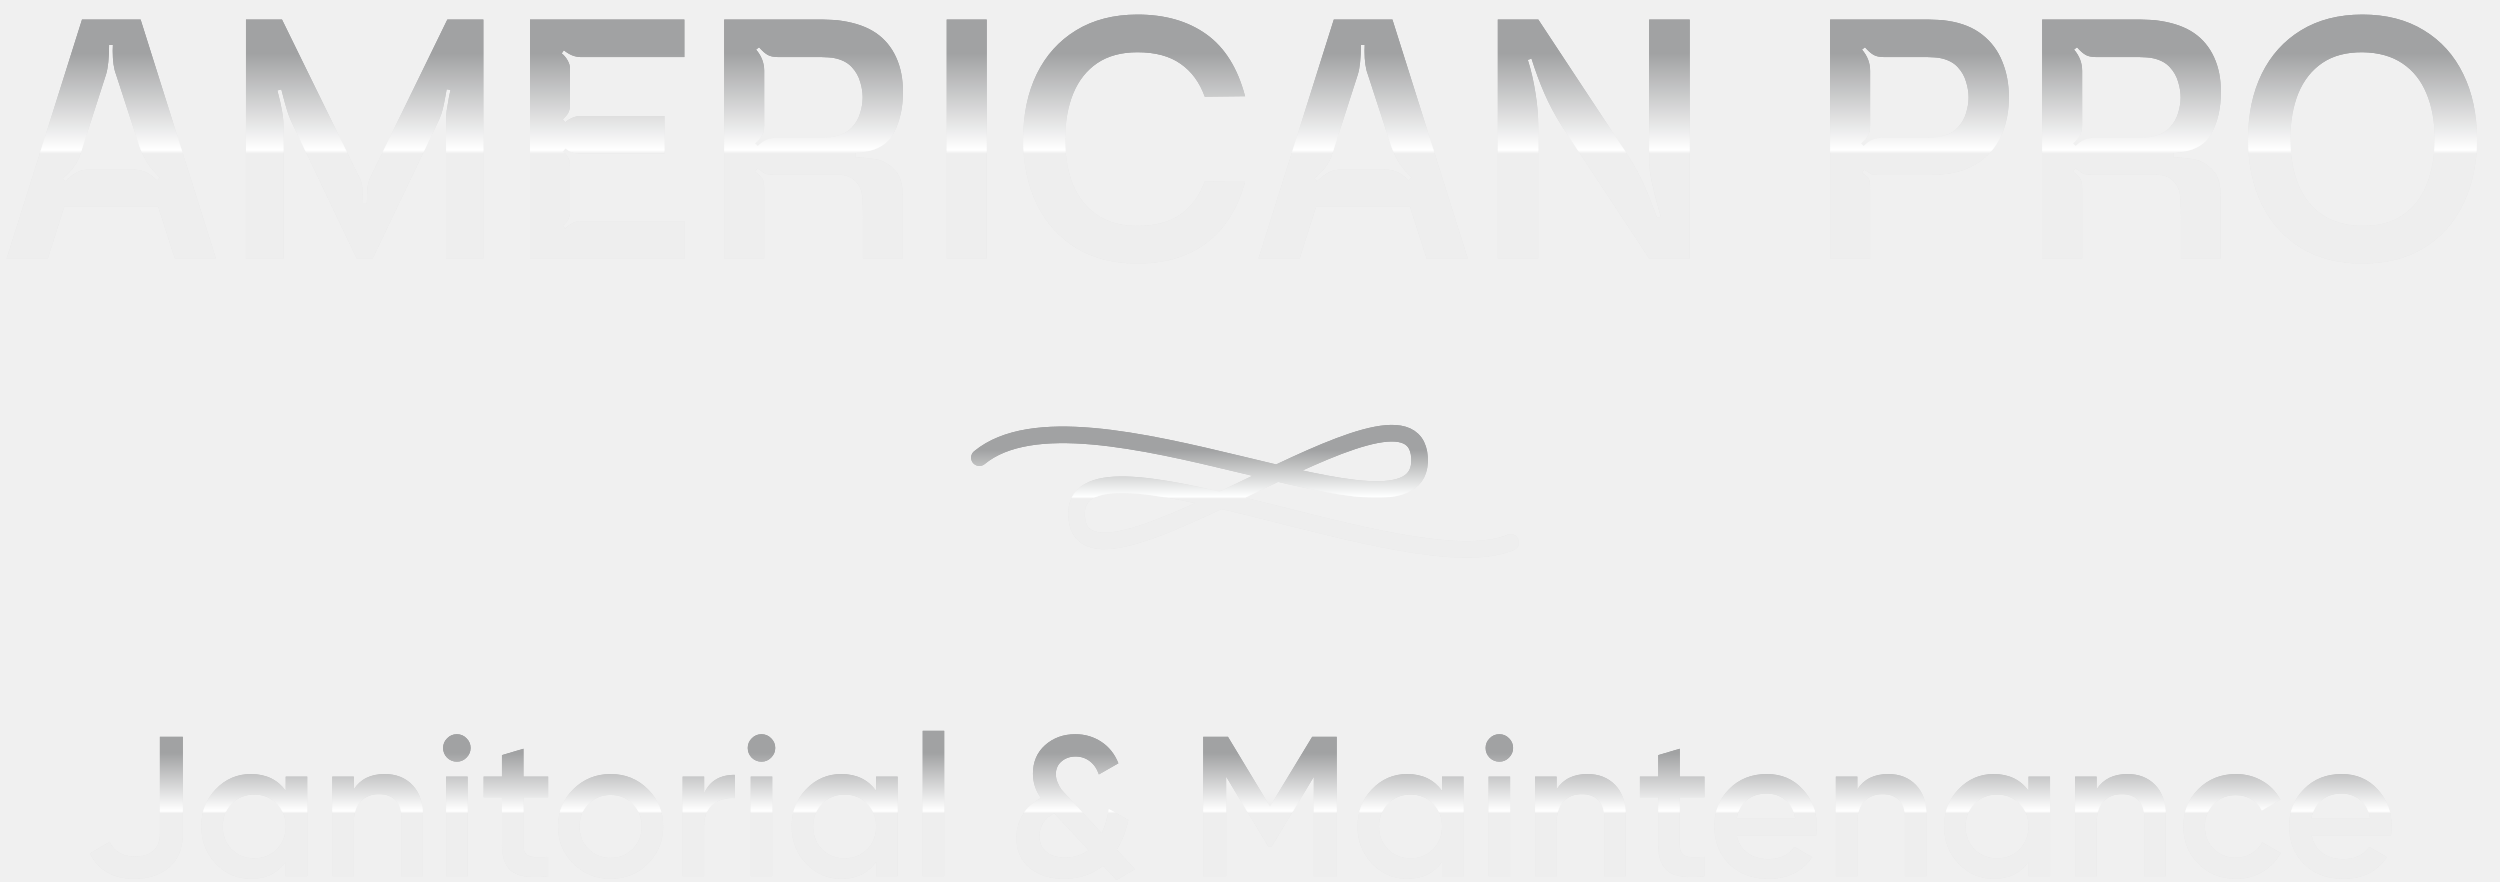
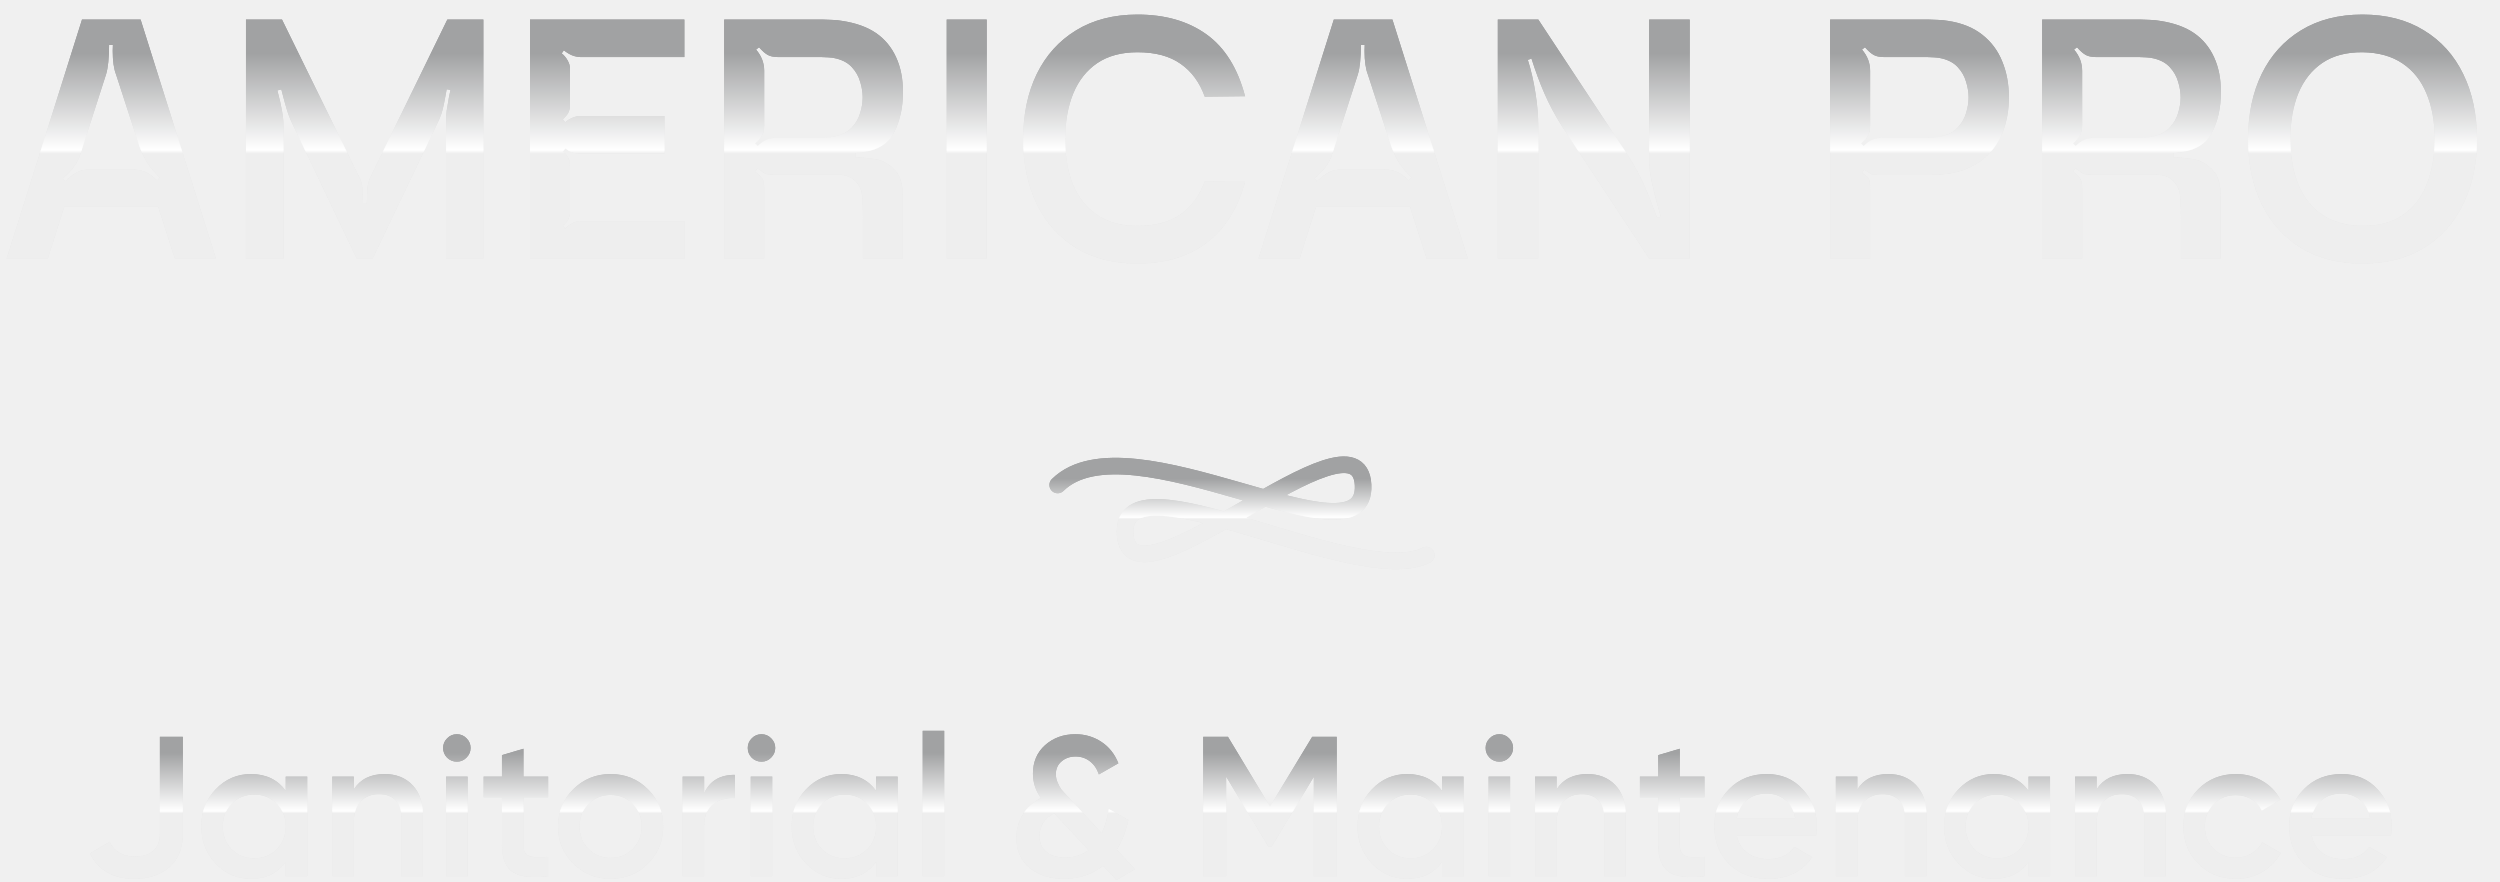
<svg xmlns="http://www.w3.org/2000/svg" width="156" height="55" viewBox="0 0 156 55" fill="none">
  <path d="M8.411 54.839C7.06 54.839 6.128 54.309 5.614 53.248L6.845 52.527C7.127 53.14 7.653 53.447 8.423 53.447C8.921 53.447 9.302 53.327 9.567 53.086C9.841 52.838 9.977 52.49 9.977 52.042V45.976H11.407V52.042C11.407 52.937 11.125 53.629 10.562 54.118C9.998 54.599 9.281 54.839 8.411 54.839ZM17.828 48.462H19.171V54.677H17.828V53.782C17.323 54.487 16.598 54.839 15.653 54.839C14.799 54.839 14.07 54.524 13.465 53.894C12.86 53.256 12.558 52.481 12.558 51.57C12.558 50.65 12.86 49.875 13.465 49.245C14.07 48.616 14.799 48.301 15.653 48.301C16.598 48.301 17.323 48.649 17.828 49.345V48.462ZM14.46 52.999C14.832 53.372 15.301 53.559 15.864 53.559C16.428 53.559 16.896 53.372 17.269 52.999C17.642 52.618 17.828 52.142 17.828 51.57C17.828 50.998 17.642 50.526 17.269 50.153C16.896 49.772 16.428 49.581 15.864 49.581C15.301 49.581 14.832 49.772 14.46 50.153C14.087 50.526 13.9 50.998 13.9 51.57C13.9 52.142 14.087 52.618 14.46 52.999ZM24.004 48.301C24.717 48.301 25.293 48.529 25.732 48.984C26.171 49.44 26.391 50.066 26.391 50.861V54.677H25.049V50.998C25.049 50.534 24.924 50.178 24.676 49.929C24.427 49.68 24.087 49.556 23.656 49.556C23.184 49.556 22.803 49.705 22.513 50.004C22.223 50.294 22.078 50.741 22.078 51.346V54.677H20.735V48.462H22.078V49.258C22.484 48.62 23.126 48.301 24.004 48.301ZM29.104 47.281C28.939 47.447 28.74 47.53 28.508 47.53C28.276 47.53 28.073 47.447 27.899 47.281C27.733 47.107 27.65 46.904 27.65 46.672C27.65 46.44 27.733 46.241 27.899 46.076C28.064 45.902 28.267 45.815 28.508 45.815C28.748 45.815 28.951 45.902 29.117 46.076C29.282 46.241 29.365 46.44 29.365 46.672C29.365 46.904 29.278 47.107 29.104 47.281ZM27.837 54.677V48.462H29.179V54.677H27.837ZM34.206 49.755H32.664V52.738C32.664 52.995 32.722 53.182 32.838 53.298C32.954 53.405 33.124 53.468 33.348 53.484C33.58 53.492 33.866 53.488 34.206 53.472V54.677C33.178 54.802 32.441 54.715 31.993 54.416C31.546 54.11 31.322 53.55 31.322 52.738V49.755H30.178V48.462H31.322V47.12L32.664 46.722V48.462H34.206V49.755ZM38.102 54.839C37.19 54.839 36.416 54.524 35.777 53.894C35.139 53.264 34.82 52.49 34.82 51.57C34.82 50.65 35.139 49.875 35.777 49.245C36.416 48.616 37.19 48.301 38.102 48.301C39.022 48.301 39.797 48.616 40.426 49.245C41.064 49.875 41.383 50.65 41.383 51.57C41.383 52.49 41.064 53.264 40.426 53.894C39.797 54.524 39.022 54.839 38.102 54.839ZM36.722 52.974C37.095 53.347 37.555 53.534 38.102 53.534C38.649 53.534 39.109 53.347 39.482 52.974C39.855 52.602 40.041 52.133 40.041 51.57C40.041 51.006 39.855 50.538 39.482 50.165C39.109 49.792 38.649 49.606 38.102 49.606C37.555 49.606 37.095 49.792 36.722 50.165C36.349 50.538 36.163 51.006 36.163 51.57C36.163 52.133 36.349 52.602 36.722 52.974ZM43.94 49.506C44.279 48.736 44.918 48.35 45.854 48.35V49.805C45.34 49.772 44.893 49.896 44.511 50.178C44.13 50.451 43.94 50.907 43.94 51.545V54.677H42.597V48.462H43.94V49.506ZM48.114 47.281C47.948 47.447 47.749 47.53 47.517 47.53C47.285 47.53 47.082 47.447 46.908 47.281C46.742 47.107 46.659 46.904 46.659 46.672C46.659 46.44 46.742 46.241 46.908 46.076C47.074 45.902 47.277 45.815 47.517 45.815C47.757 45.815 47.96 45.902 48.126 46.076C48.292 46.241 48.375 46.44 48.375 46.672C48.375 46.904 48.288 47.107 48.114 47.281ZM46.846 54.677V48.462H48.188V54.677H46.846ZM54.669 48.462H56.012V54.677H54.669V53.782C54.164 54.487 53.439 54.839 52.494 54.839C51.641 54.839 50.911 54.524 50.306 53.894C49.702 53.256 49.399 52.481 49.399 51.57C49.399 50.65 49.702 49.875 50.306 49.245C50.911 48.616 51.641 48.301 52.494 48.301C53.439 48.301 54.164 48.649 54.669 49.345V48.462ZM51.301 52.999C51.674 53.372 52.142 53.559 52.705 53.559C53.269 53.559 53.737 53.372 54.11 52.999C54.483 52.618 54.669 52.142 54.669 51.57C54.669 50.998 54.483 50.526 54.11 50.153C53.737 49.772 53.269 49.581 52.705 49.581C52.142 49.581 51.674 49.772 51.301 50.153C50.928 50.526 50.742 50.998 50.742 51.57C50.742 52.142 50.928 52.618 51.301 52.999ZM57.577 54.677V45.603H58.919V54.677H57.577ZM70.82 54.242L69.664 54.913L68.831 54.019C68.143 54.566 67.335 54.839 66.407 54.839C65.52 54.839 64.799 54.611 64.244 54.155C63.697 53.7 63.424 53.078 63.424 52.291C63.424 51.769 63.552 51.288 63.809 50.849C64.074 50.41 64.455 50.057 64.953 49.792C64.621 49.337 64.455 48.831 64.455 48.276C64.455 47.547 64.708 46.954 65.214 46.498C65.727 46.043 66.357 45.815 67.103 45.815C67.7 45.815 68.238 45.972 68.719 46.287C69.2 46.602 69.556 47.049 69.788 47.63L68.57 48.326C68.454 47.977 68.267 47.704 68.01 47.505C67.754 47.306 67.455 47.207 67.115 47.207C66.767 47.207 66.473 47.31 66.233 47.518C66.001 47.717 65.885 47.982 65.885 48.313C65.885 48.487 65.922 48.661 65.997 48.835C66.071 49.009 66.15 49.154 66.233 49.27C66.324 49.378 66.457 49.523 66.631 49.705L68.744 51.992C68.951 51.57 69.1 51.064 69.191 50.476L70.409 51.172C70.26 51.868 70.02 52.481 69.689 53.012L70.82 54.242ZM66.481 53.509C67.037 53.509 67.517 53.356 67.923 53.049L65.785 50.749C65.172 51.056 64.866 51.532 64.866 52.179C64.866 52.585 65.007 52.908 65.288 53.148C65.57 53.389 65.968 53.509 66.481 53.509ZM83.411 45.976V54.677H81.981V48.475L79.334 52.85H79.16L76.512 48.462V54.677H75.083V45.976H76.624L79.247 50.327L81.882 45.976H83.411ZM89.981 48.462H91.324V54.677H89.981V53.782C89.476 54.487 88.751 54.839 87.806 54.839C86.952 54.839 86.223 54.524 85.618 53.894C85.013 53.256 84.711 52.481 84.711 51.57C84.711 50.65 85.013 49.875 85.618 49.245C86.223 48.616 86.952 48.301 87.806 48.301C88.751 48.301 89.476 48.649 89.981 49.345V48.462ZM86.613 52.999C86.986 53.372 87.454 53.559 88.017 53.559C88.581 53.559 89.049 53.372 89.422 52.999C89.795 52.618 89.981 52.142 89.981 51.57C89.981 50.998 89.795 50.526 89.422 50.153C89.049 49.772 88.581 49.581 88.017 49.581C87.454 49.581 86.986 49.772 86.613 50.153C86.24 50.526 86.053 50.998 86.053 51.57C86.053 52.142 86.24 52.618 86.613 52.999ZM94.156 47.281C93.991 47.447 93.792 47.53 93.56 47.53C93.328 47.53 93.125 47.447 92.951 47.281C92.785 47.107 92.702 46.904 92.702 46.672C92.702 46.44 92.785 46.241 92.951 46.076C93.116 45.902 93.319 45.815 93.56 45.815C93.8 45.815 94.003 45.902 94.169 46.076C94.335 46.241 94.417 46.44 94.417 46.672C94.417 46.904 94.33 47.107 94.156 47.281ZM92.888 54.677V48.462H94.231V54.677H92.888ZM99.059 48.301C99.771 48.301 100.347 48.529 100.787 48.984C101.226 49.44 101.445 50.066 101.445 50.861V54.677H100.103V50.998C100.103 50.534 99.979 50.178 99.73 49.929C99.481 49.68 99.142 49.556 98.711 49.556C98.238 49.556 97.857 49.705 97.567 50.004C97.277 50.294 97.132 50.741 97.132 51.346V54.677H95.79V48.462H97.132V49.258C97.538 48.62 98.18 48.301 99.059 48.301ZM106.359 49.755H104.817V52.738C104.817 52.995 104.876 53.182 104.992 53.298C105.108 53.405 105.277 53.468 105.501 53.484C105.733 53.492 106.019 53.488 106.359 53.472V54.677C105.331 54.802 104.594 54.715 104.146 54.416C103.699 54.11 103.475 53.55 103.475 52.738V49.755H102.331V48.462H103.475V47.12L104.817 46.722V48.462H106.359V49.755ZM108.378 52.142C108.477 52.614 108.705 52.979 109.062 53.236C109.418 53.484 109.853 53.608 110.367 53.608C111.08 53.608 111.614 53.352 111.97 52.838L113.077 53.484C112.463 54.387 111.556 54.839 110.354 54.839C109.343 54.839 108.527 54.532 107.906 53.919C107.284 53.298 106.973 52.514 106.973 51.57C106.973 50.642 107.28 49.867 107.893 49.245C108.506 48.616 109.294 48.301 110.255 48.301C111.167 48.301 111.912 48.62 112.492 49.258C113.081 49.896 113.375 50.671 113.375 51.582C113.375 51.723 113.358 51.91 113.325 52.142H108.378ZM108.366 51.048H112.02C111.929 50.542 111.718 50.161 111.386 49.904C111.063 49.647 110.682 49.519 110.243 49.519C109.745 49.519 109.331 49.656 109 49.929C108.668 50.203 108.457 50.575 108.366 51.048ZM117.825 48.301C118.538 48.301 119.114 48.529 119.553 48.984C119.992 49.44 120.212 50.066 120.212 50.861V54.677H118.869V50.998C118.869 50.534 118.745 50.178 118.497 49.929C118.248 49.68 117.908 49.556 117.477 49.556C117.005 49.556 116.624 49.705 116.334 50.004C116.044 50.294 115.899 50.741 115.899 51.346V54.677H114.556V48.462H115.899V49.258C116.305 48.62 116.947 48.301 117.825 48.301ZM126.58 48.462H127.922V54.677H126.58V53.782C126.074 54.487 125.349 54.839 124.405 54.839C123.551 54.839 122.822 54.524 122.217 53.894C121.612 53.256 121.309 52.481 121.309 51.57C121.309 50.65 121.612 49.875 122.217 49.245C122.822 48.616 123.551 48.301 124.405 48.301C125.349 48.301 126.074 48.649 126.58 49.345V48.462ZM123.211 52.999C123.584 53.372 124.052 53.559 124.616 53.559C125.179 53.559 125.648 53.372 126.02 52.999C126.393 52.618 126.58 52.142 126.58 51.57C126.58 50.998 126.393 50.526 126.02 50.153C125.648 49.772 125.179 49.581 124.616 49.581C124.052 49.581 123.584 49.772 123.211 50.153C122.838 50.526 122.652 50.998 122.652 51.57C122.652 52.142 122.838 52.618 123.211 52.999ZM132.756 48.301C133.469 48.301 134.045 48.529 134.484 48.984C134.923 49.44 135.143 50.066 135.143 50.861V54.677H133.8V50.998C133.8 50.534 133.676 50.178 133.427 49.929C133.179 49.68 132.839 49.556 132.408 49.556C131.936 49.556 131.555 49.705 131.264 50.004C130.974 50.294 130.829 50.741 130.829 51.346V54.677H129.487V48.462H130.829V49.258C131.235 48.62 131.878 48.301 132.756 48.301ZM139.522 54.839C138.585 54.839 137.802 54.524 137.172 53.894C136.551 53.264 136.24 52.49 136.24 51.57C136.24 50.642 136.551 49.867 137.172 49.245C137.802 48.616 138.585 48.301 139.522 48.301C140.127 48.301 140.678 48.446 141.175 48.736C141.672 49.026 142.045 49.415 142.294 49.904L141.138 50.575C140.997 50.277 140.781 50.045 140.491 49.879C140.21 49.705 139.882 49.618 139.509 49.618C138.962 49.618 138.502 49.805 138.13 50.178C137.765 50.551 137.583 51.015 137.583 51.57C137.583 52.125 137.765 52.589 138.13 52.962C138.502 53.335 138.962 53.521 139.509 53.521C139.874 53.521 140.201 53.434 140.491 53.26C140.79 53.086 141.013 52.854 141.162 52.564L142.319 53.223C142.053 53.72 141.672 54.114 141.175 54.404C140.678 54.694 140.127 54.839 139.522 54.839ZM144.248 52.142C144.348 52.614 144.576 52.979 144.932 53.236C145.288 53.484 145.723 53.608 146.237 53.608C146.95 53.608 147.484 53.352 147.841 52.838L148.947 53.484C148.334 54.387 147.426 54.839 146.225 54.839C145.214 54.839 144.397 54.532 143.776 53.919C143.154 53.298 142.844 52.514 142.844 51.57C142.844 50.642 143.15 49.867 143.764 49.245C144.377 48.616 145.164 48.301 146.125 48.301C147.037 48.301 147.783 48.62 148.363 49.258C148.951 49.896 149.245 50.671 149.245 51.582C149.245 51.723 149.229 51.91 149.195 52.142H144.248ZM144.236 51.048H147.89C147.799 50.542 147.588 50.161 147.256 49.904C146.933 49.647 146.552 49.519 146.113 49.519C145.616 49.519 145.201 49.656 144.87 49.929C144.538 50.203 144.327 50.575 144.236 51.048Z" fill="url(#paint0_linear_2412_717)" />
  <path d="M8.411 54.839C7.06 54.839 6.128 54.309 5.614 53.248L6.845 52.527C7.127 53.14 7.653 53.447 8.423 53.447C8.921 53.447 9.302 53.327 9.567 53.086C9.841 52.838 9.977 52.49 9.977 52.042V45.976H11.407V52.042C11.407 52.937 11.125 53.629 10.562 54.118C9.998 54.599 9.281 54.839 8.411 54.839ZM17.828 48.462H19.171V54.677H17.828V53.782C17.323 54.487 16.598 54.839 15.653 54.839C14.799 54.839 14.07 54.524 13.465 53.894C12.86 53.256 12.558 52.481 12.558 51.57C12.558 50.65 12.86 49.875 13.465 49.245C14.07 48.616 14.799 48.301 15.653 48.301C16.598 48.301 17.323 48.649 17.828 49.345V48.462ZM14.46 52.999C14.832 53.372 15.301 53.559 15.864 53.559C16.428 53.559 16.896 53.372 17.269 52.999C17.642 52.618 17.828 52.142 17.828 51.57C17.828 50.998 17.642 50.526 17.269 50.153C16.896 49.772 16.428 49.581 15.864 49.581C15.301 49.581 14.832 49.772 14.46 50.153C14.087 50.526 13.9 50.998 13.9 51.57C13.9 52.142 14.087 52.618 14.46 52.999ZM24.004 48.301C24.717 48.301 25.293 48.529 25.732 48.984C26.171 49.44 26.391 50.066 26.391 50.861V54.677H25.049V50.998C25.049 50.534 24.924 50.178 24.676 49.929C24.427 49.68 24.087 49.556 23.656 49.556C23.184 49.556 22.803 49.705 22.513 50.004C22.223 50.294 22.078 50.741 22.078 51.346V54.677H20.735V48.462H22.078V49.258C22.484 48.62 23.126 48.301 24.004 48.301ZM29.104 47.281C28.939 47.447 28.74 47.53 28.508 47.53C28.276 47.53 28.073 47.447 27.899 47.281C27.733 47.107 27.65 46.904 27.65 46.672C27.65 46.44 27.733 46.241 27.899 46.076C28.064 45.902 28.267 45.815 28.508 45.815C28.748 45.815 28.951 45.902 29.117 46.076C29.282 46.241 29.365 46.44 29.365 46.672C29.365 46.904 29.278 47.107 29.104 47.281ZM27.837 54.677V48.462H29.179V54.677H27.837ZM34.206 49.755H32.664V52.738C32.664 52.995 32.722 53.182 32.838 53.298C32.954 53.405 33.124 53.468 33.348 53.484C33.58 53.492 33.866 53.488 34.206 53.472V54.677C33.178 54.802 32.441 54.715 31.993 54.416C31.546 54.11 31.322 53.55 31.322 52.738V49.755H30.178V48.462H31.322V47.12L32.664 46.722V48.462H34.206V49.755ZM38.102 54.839C37.19 54.839 36.416 54.524 35.777 53.894C35.139 53.264 34.82 52.49 34.82 51.57C34.82 50.65 35.139 49.875 35.777 49.245C36.416 48.616 37.19 48.301 38.102 48.301C39.022 48.301 39.797 48.616 40.426 49.245C41.064 49.875 41.383 50.65 41.383 51.57C41.383 52.49 41.064 53.264 40.426 53.894C39.797 54.524 39.022 54.839 38.102 54.839ZM36.722 52.974C37.095 53.347 37.555 53.534 38.102 53.534C38.649 53.534 39.109 53.347 39.482 52.974C39.855 52.602 40.041 52.133 40.041 51.57C40.041 51.006 39.855 50.538 39.482 50.165C39.109 49.792 38.649 49.606 38.102 49.606C37.555 49.606 37.095 49.792 36.722 50.165C36.349 50.538 36.163 51.006 36.163 51.57C36.163 52.133 36.349 52.602 36.722 52.974ZM43.94 49.506C44.279 48.736 44.918 48.35 45.854 48.35V49.805C45.34 49.772 44.893 49.896 44.511 50.178C44.13 50.451 43.94 50.907 43.94 51.545V54.677H42.597V48.462H43.94V49.506ZM48.114 47.281C47.948 47.447 47.749 47.53 47.517 47.53C47.285 47.53 47.082 47.447 46.908 47.281C46.742 47.107 46.659 46.904 46.659 46.672C46.659 46.44 46.742 46.241 46.908 46.076C47.074 45.902 47.277 45.815 47.517 45.815C47.757 45.815 47.96 45.902 48.126 46.076C48.292 46.241 48.375 46.44 48.375 46.672C48.375 46.904 48.288 47.107 48.114 47.281ZM46.846 54.677V48.462H48.188V54.677H46.846ZM54.669 48.462H56.012V54.677H54.669V53.782C54.164 54.487 53.439 54.839 52.494 54.839C51.641 54.839 50.911 54.524 50.306 53.894C49.702 53.256 49.399 52.481 49.399 51.57C49.399 50.65 49.702 49.875 50.306 49.245C50.911 48.616 51.641 48.301 52.494 48.301C53.439 48.301 54.164 48.649 54.669 49.345V48.462ZM51.301 52.999C51.674 53.372 52.142 53.559 52.705 53.559C53.269 53.559 53.737 53.372 54.11 52.999C54.483 52.618 54.669 52.142 54.669 51.57C54.669 50.998 54.483 50.526 54.11 50.153C53.737 49.772 53.269 49.581 52.705 49.581C52.142 49.581 51.674 49.772 51.301 50.153C50.928 50.526 50.742 50.998 50.742 51.57C50.742 52.142 50.928 52.618 51.301 52.999ZM57.577 54.677V45.603H58.919V54.677H57.577ZM70.82 54.242L69.664 54.913L68.831 54.019C68.143 54.566 67.335 54.839 66.407 54.839C65.52 54.839 64.799 54.611 64.244 54.155C63.697 53.7 63.424 53.078 63.424 52.291C63.424 51.769 63.552 51.288 63.809 50.849C64.074 50.41 64.455 50.057 64.953 49.792C64.621 49.337 64.455 48.831 64.455 48.276C64.455 47.547 64.708 46.954 65.214 46.498C65.727 46.043 66.357 45.815 67.103 45.815C67.7 45.815 68.238 45.972 68.719 46.287C69.2 46.602 69.556 47.049 69.788 47.63L68.57 48.326C68.454 47.977 68.267 47.704 68.01 47.505C67.754 47.306 67.455 47.207 67.115 47.207C66.767 47.207 66.473 47.31 66.233 47.518C66.001 47.717 65.885 47.982 65.885 48.313C65.885 48.487 65.922 48.661 65.997 48.835C66.071 49.009 66.15 49.154 66.233 49.27C66.324 49.378 66.457 49.523 66.631 49.705L68.744 51.992C68.951 51.57 69.1 51.064 69.191 50.476L70.409 51.172C70.26 51.868 70.02 52.481 69.689 53.012L70.82 54.242ZM66.481 53.509C67.037 53.509 67.517 53.356 67.923 53.049L65.785 50.749C65.172 51.056 64.866 51.532 64.866 52.179C64.866 52.585 65.007 52.908 65.288 53.148C65.57 53.389 65.968 53.509 66.481 53.509ZM83.411 45.976V54.677H81.981V48.475L79.334 52.85H79.16L76.512 48.462V54.677H75.083V45.976H76.624L79.247 50.327L81.882 45.976H83.411ZM89.981 48.462H91.324V54.677H89.981V53.782C89.476 54.487 88.751 54.839 87.806 54.839C86.952 54.839 86.223 54.524 85.618 53.894C85.013 53.256 84.711 52.481 84.711 51.57C84.711 50.65 85.013 49.875 85.618 49.245C86.223 48.616 86.952 48.301 87.806 48.301C88.751 48.301 89.476 48.649 89.981 49.345V48.462ZM86.613 52.999C86.986 53.372 87.454 53.559 88.017 53.559C88.581 53.559 89.049 53.372 89.422 52.999C89.795 52.618 89.981 52.142 89.981 51.57C89.981 50.998 89.795 50.526 89.422 50.153C89.049 49.772 88.581 49.581 88.017 49.581C87.454 49.581 86.986 49.772 86.613 50.153C86.24 50.526 86.053 50.998 86.053 51.57C86.053 52.142 86.24 52.618 86.613 52.999ZM94.156 47.281C93.991 47.447 93.792 47.53 93.56 47.53C93.328 47.53 93.125 47.447 92.951 47.281C92.785 47.107 92.702 46.904 92.702 46.672C92.702 46.44 92.785 46.241 92.951 46.076C93.116 45.902 93.319 45.815 93.56 45.815C93.8 45.815 94.003 45.902 94.169 46.076C94.335 46.241 94.417 46.44 94.417 46.672C94.417 46.904 94.33 47.107 94.156 47.281ZM92.888 54.677V48.462H94.231V54.677H92.888ZM99.059 48.301C99.771 48.301 100.347 48.529 100.787 48.984C101.226 49.44 101.445 50.066 101.445 50.861V54.677H100.103V50.998C100.103 50.534 99.979 50.178 99.73 49.929C99.481 49.68 99.142 49.556 98.711 49.556C98.238 49.556 97.857 49.705 97.567 50.004C97.277 50.294 97.132 50.741 97.132 51.346V54.677H95.79V48.462H97.132V49.258C97.538 48.62 98.18 48.301 99.059 48.301ZM106.359 49.755H104.817V52.738C104.817 52.995 104.876 53.182 104.992 53.298C105.108 53.405 105.277 53.468 105.501 53.484C105.733 53.492 106.019 53.488 106.359 53.472V54.677C105.331 54.802 104.594 54.715 104.146 54.416C103.699 54.11 103.475 53.55 103.475 52.738V49.755H102.331V48.462H103.475V47.12L104.817 46.722V48.462H106.359V49.755ZM108.378 52.142C108.477 52.614 108.705 52.979 109.062 53.236C109.418 53.484 109.853 53.608 110.367 53.608C111.08 53.608 111.614 53.352 111.97 52.838L113.077 53.484C112.463 54.387 111.556 54.839 110.354 54.839C109.343 54.839 108.527 54.532 107.906 53.919C107.284 53.298 106.973 52.514 106.973 51.57C106.973 50.642 107.28 49.867 107.893 49.245C108.506 48.616 109.294 48.301 110.255 48.301C111.167 48.301 111.912 48.62 112.492 49.258C113.081 49.896 113.375 50.671 113.375 51.582C113.375 51.723 113.358 51.91 113.325 52.142H108.378ZM108.366 51.048H112.02C111.929 50.542 111.718 50.161 111.386 49.904C111.063 49.647 110.682 49.519 110.243 49.519C109.745 49.519 109.331 49.656 109 49.929C108.668 50.203 108.457 50.575 108.366 51.048ZM117.825 48.301C118.538 48.301 119.114 48.529 119.553 48.984C119.992 49.44 120.212 50.066 120.212 50.861V54.677H118.869V50.998C118.869 50.534 118.745 50.178 118.497 49.929C118.248 49.68 117.908 49.556 117.477 49.556C117.005 49.556 116.624 49.705 116.334 50.004C116.044 50.294 115.899 50.741 115.899 51.346V54.677H114.556V48.462H115.899V49.258C116.305 48.62 116.947 48.301 117.825 48.301ZM126.58 48.462H127.922V54.677H126.58V53.782C126.074 54.487 125.349 54.839 124.405 54.839C123.551 54.839 122.822 54.524 122.217 53.894C121.612 53.256 121.309 52.481 121.309 51.57C121.309 50.65 121.612 49.875 122.217 49.245C122.822 48.616 123.551 48.301 124.405 48.301C125.349 48.301 126.074 48.649 126.58 49.345V48.462ZM123.211 52.999C123.584 53.372 124.052 53.559 124.616 53.559C125.179 53.559 125.648 53.372 126.02 52.999C126.393 52.618 126.58 52.142 126.58 51.57C126.58 50.998 126.393 50.526 126.02 50.153C125.648 49.772 125.179 49.581 124.616 49.581C124.052 49.581 123.584 49.772 123.211 50.153C122.838 50.526 122.652 50.998 122.652 51.57C122.652 52.142 122.838 52.618 123.211 52.999ZM132.756 48.301C133.469 48.301 134.045 48.529 134.484 48.984C134.923 49.44 135.143 50.066 135.143 50.861V54.677H133.8V50.998C133.8 50.534 133.676 50.178 133.427 49.929C133.179 49.68 132.839 49.556 132.408 49.556C131.936 49.556 131.555 49.705 131.264 50.004C130.974 50.294 130.829 50.741 130.829 51.346V54.677H129.487V48.462H130.829V49.258C131.235 48.62 131.878 48.301 132.756 48.301ZM139.522 54.839C138.585 54.839 137.802 54.524 137.172 53.894C136.551 53.264 136.24 52.49 136.24 51.57C136.24 50.642 136.551 49.867 137.172 49.245C137.802 48.616 138.585 48.301 139.522 48.301C140.127 48.301 140.678 48.446 141.175 48.736C141.672 49.026 142.045 49.415 142.294 49.904L141.138 50.575C140.997 50.277 140.781 50.045 140.491 49.879C140.21 49.705 139.882 49.618 139.509 49.618C138.962 49.618 138.502 49.805 138.13 50.178C137.765 50.551 137.583 51.015 137.583 51.57C137.583 52.125 137.765 52.589 138.13 52.962C138.502 53.335 138.962 53.521 139.509 53.521C139.874 53.521 140.201 53.434 140.491 53.26C140.79 53.086 141.013 52.854 141.162 52.564L142.319 53.223C142.053 53.72 141.672 54.114 141.175 54.404C140.678 54.694 140.127 54.839 139.522 54.839ZM144.248 52.142C144.348 52.614 144.576 52.979 144.932 53.236C145.288 53.484 145.723 53.608 146.237 53.608C146.95 53.608 147.484 53.352 147.841 52.838L148.947 53.484C148.334 54.387 147.426 54.839 146.225 54.839C145.214 54.839 144.397 54.532 143.776 53.919C143.154 53.298 142.844 52.514 142.844 51.57C142.844 50.642 143.15 49.867 143.764 49.245C144.377 48.616 145.164 48.301 146.125 48.301C147.037 48.301 147.783 48.62 148.363 49.258C148.951 49.896 149.245 50.671 149.245 51.582C149.245 51.723 149.229 51.91 149.195 52.142H144.248ZM144.236 51.048H147.89C147.799 50.542 147.588 50.161 147.256 49.904C146.933 49.647 146.552 49.519 146.113 49.519C145.616 49.519 145.201 49.656 144.87 49.929C144.538 50.203 144.327 50.575 144.236 51.048Z" fill="white" fill-opacity="0.5" />
-   <path d="M61.115 28.558C67.565 23.239 88.961 35.007 88.578 28.558C88.194 22.109 67.727 38.585 67.182 32.293C66.638 26.001 87.939 36.482 94.262 33.85" stroke="url(#paint1_linear_2412_717)" stroke-width="1.036" stroke-linecap="round" />
-   <path d="M61.115 28.558C67.565 23.239 88.961 35.007 88.578 28.558C88.194 22.109 67.727 38.585 67.182 32.293C66.638 26.001 87.939 36.482 94.262 33.85" stroke="white" stroke-opacity="0.5" stroke-width="1.036" stroke-linecap="round" />
+   <path d="M66 30.263C70.476 25.861 85.322 35.599 85.056 30.263C84.79 24.926 70.588 38.56 70.21 33.353C69.832 28.147 84.613 36.819 89 34.642" stroke="url(#paint1_linear_2412_717)" stroke-width="1.036" stroke-linecap="round" />
+   <path d="M66 30.263C70.476 25.861 85.322 35.599 85.056 30.263C84.79 24.926 70.588 38.56 70.21 33.353C69.832 28.147 84.613 36.819 89 34.642" stroke="white" stroke-opacity="0.5" stroke-width="1.036" stroke-linecap="round" />
  <path d="M4.009 12.904L2.983 16.136H0.414L5.117 1.22H8.774L13.476 16.136H10.908L9.872 12.904H4.009ZM4.682 10.315C4.496 10.584 4.24 10.857 3.916 11.133L4.061 11.309C4.378 11.026 4.641 10.832 4.848 10.729C5.062 10.625 5.331 10.573 5.656 10.573H8.162C8.542 10.573 8.843 10.625 9.064 10.729C9.292 10.832 9.537 11.008 9.799 11.257L9.965 11.081C9.675 10.791 9.437 10.515 9.25 10.252C9.071 9.99 8.891 9.627 8.711 9.165L7.241 4.648C7.102 4.296 7.033 3.806 7.033 3.178L7.044 2.805H6.806C6.806 3.62 6.743 4.231 6.619 4.638L5.148 9.206C5.024 9.669 4.868 10.038 4.682 10.315ZM17.597 6.917C17.659 7.255 17.69 7.563 17.69 7.839V16.136H15.349V1.22H17.597L22.455 11.133C22.538 11.292 22.59 11.485 22.61 11.713C22.631 11.941 22.645 12.272 22.652 12.707H22.89C22.897 12.272 22.911 11.941 22.931 11.713C22.952 11.485 23.001 11.292 23.077 11.133L27.914 1.22H30.162V16.136H27.831V7.621C27.831 7.331 27.845 7.093 27.872 6.907C27.9 6.713 27.945 6.447 28.007 6.109C28.021 6.054 28.035 5.985 28.049 5.902C28.069 5.819 28.09 5.722 28.111 5.612L27.872 5.57C27.824 5.833 27.797 5.985 27.79 6.026C27.727 6.371 27.672 6.637 27.624 6.824C27.582 7.01 27.51 7.221 27.406 7.456L23.253 16.136H22.258L18.312 7.86C18.167 7.583 18.035 7.266 17.918 6.907C17.808 6.548 17.687 6.106 17.555 5.581L17.307 5.643C17.445 6.154 17.542 6.579 17.597 6.917ZM42.705 13.795V16.136H33.072V1.22H42.705V3.561H36.231C36.059 3.561 35.876 3.523 35.682 3.447C35.496 3.364 35.33 3.26 35.185 3.136L35.05 3.333C35.188 3.437 35.309 3.578 35.413 3.758C35.516 3.937 35.568 4.11 35.568 4.276V6.554C35.568 6.748 35.53 6.913 35.454 7.052C35.378 7.183 35.268 7.314 35.123 7.445L35.268 7.632C35.399 7.514 35.547 7.421 35.713 7.352C35.886 7.276 36.048 7.238 36.2 7.238H41.462V9.579H36.283C36.048 9.579 35.858 9.558 35.713 9.517C35.568 9.469 35.427 9.382 35.288 9.258L35.123 9.455C35.282 9.572 35.396 9.703 35.465 9.848C35.534 9.993 35.568 10.169 35.568 10.377V13.246C35.568 13.412 35.527 13.567 35.444 13.712C35.361 13.857 35.254 13.981 35.123 14.085L35.268 14.261C35.579 13.95 35.913 13.795 36.273 13.795H42.705ZM47.573 11.164C47.649 11.274 47.687 11.485 47.687 11.796V16.136H45.19V1.22H51.354C51.499 1.22 51.685 1.227 51.913 1.241C52.148 1.247 52.358 1.268 52.545 1.303C53.408 1.434 54.112 1.686 54.658 2.059C55.204 2.432 55.621 2.932 55.911 3.561C56.202 4.189 56.346 4.914 56.346 5.736C56.346 6.744 56.146 7.614 55.746 8.346C55.352 9.072 54.561 9.475 53.374 9.558L53.415 10.905H48.536C48.094 10.905 47.835 10.884 47.759 10.843C47.683 10.794 47.521 10.684 47.273 10.511L47.117 10.698C47.352 10.898 47.504 11.053 47.573 11.164ZM50.297 10.905V9.807C51.216 9.807 52.062 9.807 52.835 9.807C53.608 9.807 54.223 9.852 54.679 9.942C55.141 10.031 55.552 10.284 55.911 10.698C56.188 11.015 56.326 11.523 56.326 12.22C56.326 12.911 56.326 13.425 56.326 13.764V16.136H53.85V13.754C53.85 13.236 53.84 12.801 53.819 12.448C53.805 12.089 53.729 11.799 53.591 11.578C53.322 11.129 52.901 10.905 52.327 10.905C51.754 10.905 51.078 10.905 50.297 10.905ZM47.552 8.45C47.462 8.609 47.317 8.775 47.117 8.947L47.283 9.113C47.462 8.933 47.642 8.802 47.822 8.719C48.008 8.636 48.246 8.595 48.536 8.595H51.25C51.388 8.595 51.544 8.588 51.716 8.574C51.889 8.56 52.048 8.533 52.193 8.491C52.607 8.388 52.932 8.205 53.166 7.942C53.408 7.68 53.577 7.383 53.674 7.052C53.778 6.72 53.829 6.396 53.829 6.078C53.829 5.76 53.778 5.436 53.674 5.104C53.577 4.766 53.408 4.465 53.166 4.203C52.932 3.941 52.607 3.758 52.193 3.654C52.048 3.613 51.889 3.588 51.716 3.582C51.544 3.568 51.388 3.561 51.25 3.561H48.557C48.281 3.561 48.063 3.516 47.904 3.426C47.745 3.336 47.566 3.178 47.366 2.95L47.179 3.095C47.518 3.488 47.687 3.93 47.687 4.421V7.818C47.687 8.081 47.642 8.291 47.552 8.45ZM61.57 1.22V16.136H59.074V1.22H61.57ZM75.28 15.162C74.134 16.019 72.701 16.447 70.981 16.447C69.497 16.447 68.219 16.122 67.149 15.473C66.085 14.817 65.267 13.905 64.694 12.738C64.128 11.571 63.844 10.218 63.844 8.678C63.844 7.138 64.128 5.784 64.694 4.617C65.267 3.45 66.085 2.542 67.149 1.893C68.219 1.237 69.497 0.909 70.981 0.909C72.701 0.909 74.134 1.32 75.28 2.142C76.427 2.963 77.231 4.251 77.694 6.005L75.177 6.036C74.859 5.146 74.358 4.462 73.675 3.986C72.991 3.502 72.093 3.26 70.981 3.26C69.98 3.26 69.145 3.485 68.475 3.934C67.812 4.383 67.311 5.014 66.973 5.829C66.641 6.637 66.472 7.587 66.465 8.678C66.465 9.762 66.631 10.712 66.962 11.527C67.301 12.334 67.805 12.966 68.475 13.422C69.145 13.871 69.98 14.095 70.981 14.095C72.093 14.095 72.991 13.854 73.675 13.37C74.358 12.887 74.859 12.203 75.177 11.319L77.694 11.35C77.231 13.028 76.427 14.299 75.28 15.162ZM82.122 12.904L81.097 16.136H78.528L83.23 1.22H86.887L91.59 16.136H89.021L87.985 12.904H82.122ZM82.795 10.315C82.609 10.584 82.353 10.857 82.029 11.133L82.174 11.309C82.492 11.026 82.754 10.832 82.961 10.729C83.175 10.625 83.445 10.573 83.769 10.573H86.276C86.656 10.573 86.956 10.625 87.177 10.729C87.405 10.832 87.65 11.008 87.912 11.257L88.078 11.081C87.788 10.791 87.55 10.515 87.363 10.252C87.184 9.99 87.004 9.627 86.825 9.165L85.354 4.648C85.216 4.296 85.147 3.806 85.147 3.178L85.157 2.805H84.919C84.919 3.62 84.857 4.231 84.732 4.638L83.261 9.206C83.137 9.669 82.982 10.038 82.795 10.315ZM95.814 5.809C95.931 6.527 95.99 7.248 95.99 7.974V16.136H93.463V1.22H95.99L101.635 9.776C102.043 10.432 102.353 11.005 102.568 11.495C102.789 11.979 103.068 12.68 103.407 13.598L103.634 13.526C103.4 12.718 103.22 12.034 103.096 11.475C102.972 10.908 102.909 10.422 102.909 10.014V1.22H105.437V16.136H102.909L97.482 7.901C97.053 7.231 96.687 6.551 96.384 5.86C96.08 5.163 95.807 4.427 95.565 3.654L95.337 3.737C95.544 4.393 95.703 5.084 95.814 5.809ZM116.613 11.154C116.668 11.229 116.696 11.457 116.696 11.837V16.136H114.2V1.22H120.363C120.508 1.22 120.694 1.227 120.922 1.241C121.157 1.247 121.368 1.268 121.554 1.303C122.417 1.434 123.129 1.72 123.688 2.162C124.254 2.604 124.672 3.164 124.941 3.84C125.218 4.51 125.356 5.256 125.356 6.078C125.356 6.893 125.218 7.639 124.941 8.315C124.665 8.985 124.244 9.541 123.678 9.983C123.118 10.425 122.41 10.712 121.554 10.843C121.368 10.87 121.157 10.891 120.922 10.905C120.687 10.919 120.501 10.926 120.363 10.926H117.525C117.173 10.926 116.948 10.915 116.851 10.895C116.755 10.867 116.582 10.763 116.333 10.584L116.188 10.77C116.423 10.95 116.565 11.078 116.613 11.154ZM116.561 8.45C116.472 8.609 116.327 8.775 116.126 8.947L116.292 9.113C116.472 8.933 116.651 8.802 116.831 8.719C117.017 8.636 117.255 8.595 117.545 8.595H120.259C120.397 8.595 120.553 8.588 120.725 8.574C120.898 8.56 121.057 8.533 121.202 8.491C121.616 8.388 121.941 8.205 122.176 7.942C122.417 7.68 122.587 7.383 122.683 7.052C122.787 6.72 122.839 6.396 122.839 6.078C122.839 5.76 122.787 5.436 122.683 5.104C122.587 4.766 122.417 4.465 122.176 4.203C121.941 3.941 121.616 3.758 121.202 3.654C121.057 3.613 120.898 3.588 120.725 3.582C120.553 3.568 120.397 3.561 120.259 3.561H117.566C117.29 3.561 117.072 3.516 116.914 3.426C116.755 3.336 116.575 3.178 116.375 2.95L116.188 3.095C116.527 3.488 116.696 3.93 116.696 4.421V7.818C116.696 8.081 116.651 8.291 116.561 8.45ZM129.813 11.164C129.889 11.274 129.927 11.485 129.927 11.796V16.136H127.431V1.22H133.594C133.739 1.22 133.926 1.227 134.154 1.241C134.388 1.247 134.599 1.268 134.785 1.303C135.649 1.434 136.353 1.686 136.899 2.059C137.444 2.432 137.862 2.932 138.152 3.561C138.442 4.189 138.587 4.914 138.587 5.736C138.587 6.744 138.387 7.614 137.986 8.346C137.593 9.072 136.802 9.475 135.614 9.558L135.656 10.905H130.777C130.335 10.905 130.076 10.884 130 10.843C129.924 10.794 129.762 10.684 129.513 10.511L129.358 10.698C129.592 10.898 129.744 11.053 129.813 11.164ZM132.538 10.905V9.807C133.456 9.807 134.302 9.807 135.075 9.807C135.849 9.807 136.464 9.852 136.919 9.942C137.382 10.031 137.793 10.284 138.152 10.698C138.428 11.015 138.566 11.523 138.566 12.22C138.566 12.911 138.566 13.425 138.566 13.764V16.136H136.091V13.754C136.091 13.236 136.08 12.801 136.06 12.448C136.046 12.089 135.97 11.799 135.832 11.578C135.562 11.129 135.141 10.905 134.568 10.905C133.995 10.905 133.318 10.905 132.538 10.905ZM129.793 8.45C129.703 8.609 129.558 8.775 129.358 8.947L129.523 9.113C129.703 8.933 129.882 8.802 130.062 8.719C130.248 8.636 130.487 8.595 130.777 8.595H133.491C133.629 8.595 133.784 8.588 133.957 8.574C134.129 8.56 134.288 8.533 134.433 8.491C134.848 8.388 135.172 8.205 135.407 7.942C135.649 7.68 135.818 7.383 135.915 7.052C136.018 6.72 136.07 6.396 136.07 6.078C136.07 5.76 136.018 5.436 135.915 5.104C135.818 4.766 135.649 4.465 135.407 4.203C135.172 3.941 134.848 3.758 134.433 3.654C134.288 3.613 134.129 3.588 133.957 3.582C133.784 3.568 133.629 3.561 133.491 3.561H130.797C130.521 3.561 130.304 3.516 130.145 3.426C129.986 3.336 129.806 3.178 129.606 2.95L129.42 3.095C129.758 3.488 129.927 3.93 129.927 4.421V7.818C129.927 8.081 129.882 8.291 129.793 8.45ZM151.248 15.473C150.185 16.122 148.907 16.447 147.416 16.447C145.931 16.447 144.653 16.122 143.583 15.473C142.52 14.817 141.701 13.905 141.128 12.738C140.562 11.571 140.279 10.218 140.279 8.678C140.279 7.138 140.562 5.784 141.128 4.617C141.701 3.45 142.52 2.542 143.583 1.893C144.653 1.237 145.931 0.909 147.416 0.909C148.907 0.909 150.185 1.237 151.248 1.893C152.319 2.542 153.137 3.45 153.703 4.617C154.276 5.784 154.563 7.138 154.563 8.678C154.563 10.218 154.276 11.571 153.703 12.738C153.137 13.905 152.319 14.817 151.248 15.473ZM144.909 13.401C145.579 13.85 146.414 14.082 147.416 14.095C148.417 14.102 149.249 13.881 149.912 13.432C150.582 12.984 151.083 12.352 151.414 11.537C151.752 10.715 151.922 9.762 151.922 8.678C151.922 7.587 151.752 6.641 151.414 5.84C151.083 5.032 150.582 4.403 149.912 3.954C149.249 3.506 148.417 3.274 147.416 3.26C146.414 3.254 145.582 3.474 144.919 3.923C144.256 4.372 143.756 5.004 143.417 5.819C143.086 6.634 142.92 7.587 142.92 8.678C142.92 9.762 143.086 10.708 143.417 11.516C143.749 12.324 144.246 12.953 144.909 13.401Z" fill="url(#paint2_linear_2412_717)" />
  <path d="M4.009 12.904L2.983 16.136H0.414L5.117 1.22H8.774L13.476 16.136H10.908L9.872 12.904H4.009ZM4.682 10.315C4.496 10.584 4.24 10.857 3.916 11.133L4.061 11.309C4.378 11.026 4.641 10.832 4.848 10.729C5.062 10.625 5.331 10.573 5.656 10.573H8.162C8.542 10.573 8.843 10.625 9.064 10.729C9.292 10.832 9.537 11.008 9.799 11.257L9.965 11.081C9.675 10.791 9.437 10.515 9.25 10.252C9.071 9.99 8.891 9.627 8.711 9.165L7.241 4.648C7.102 4.296 7.033 3.806 7.033 3.178L7.044 2.805H6.806C6.806 3.62 6.743 4.231 6.619 4.638L5.148 9.206C5.024 9.669 4.868 10.038 4.682 10.315ZM17.597 6.917C17.659 7.255 17.69 7.563 17.69 7.839V16.136H15.349V1.22H17.597L22.455 11.133C22.538 11.292 22.59 11.485 22.61 11.713C22.631 11.941 22.645 12.272 22.652 12.707H22.89C22.897 12.272 22.911 11.941 22.931 11.713C22.952 11.485 23.001 11.292 23.077 11.133L27.914 1.22H30.162V16.136H27.831V7.621C27.831 7.331 27.845 7.093 27.872 6.907C27.9 6.713 27.945 6.447 28.007 6.109C28.021 6.054 28.035 5.985 28.049 5.902C28.069 5.819 28.09 5.722 28.111 5.612L27.872 5.57C27.824 5.833 27.797 5.985 27.79 6.026C27.727 6.371 27.672 6.637 27.624 6.824C27.582 7.01 27.51 7.221 27.406 7.456L23.253 16.136H22.258L18.312 7.86C18.167 7.583 18.035 7.266 17.918 6.907C17.808 6.548 17.687 6.106 17.555 5.581L17.307 5.643C17.445 6.154 17.542 6.579 17.597 6.917ZM42.705 13.795V16.136H33.072V1.22H42.705V3.561H36.231C36.059 3.561 35.876 3.523 35.682 3.447C35.496 3.364 35.33 3.26 35.185 3.136L35.05 3.333C35.188 3.437 35.309 3.578 35.413 3.758C35.516 3.937 35.568 4.11 35.568 4.276V6.554C35.568 6.748 35.53 6.913 35.454 7.052C35.378 7.183 35.268 7.314 35.123 7.445L35.268 7.632C35.399 7.514 35.547 7.421 35.713 7.352C35.886 7.276 36.048 7.238 36.2 7.238H41.462V9.579H36.283C36.048 9.579 35.858 9.558 35.713 9.517C35.568 9.469 35.427 9.382 35.288 9.258L35.123 9.455C35.282 9.572 35.396 9.703 35.465 9.848C35.534 9.993 35.568 10.169 35.568 10.377V13.246C35.568 13.412 35.527 13.567 35.444 13.712C35.361 13.857 35.254 13.981 35.123 14.085L35.268 14.261C35.579 13.95 35.913 13.795 36.273 13.795H42.705ZM47.573 11.164C47.649 11.274 47.687 11.485 47.687 11.796V16.136H45.19V1.22H51.354C51.499 1.22 51.685 1.227 51.913 1.241C52.148 1.247 52.358 1.268 52.545 1.303C53.408 1.434 54.112 1.686 54.658 2.059C55.204 2.432 55.621 2.932 55.911 3.561C56.202 4.189 56.346 4.914 56.346 5.736C56.346 6.744 56.146 7.614 55.746 8.346C55.352 9.072 54.561 9.475 53.374 9.558L53.415 10.905H48.536C48.094 10.905 47.835 10.884 47.759 10.843C47.683 10.794 47.521 10.684 47.273 10.511L47.117 10.698C47.352 10.898 47.504 11.053 47.573 11.164ZM50.297 10.905V9.807C51.216 9.807 52.062 9.807 52.835 9.807C53.608 9.807 54.223 9.852 54.679 9.942C55.141 10.031 55.552 10.284 55.911 10.698C56.188 11.015 56.326 11.523 56.326 12.22C56.326 12.911 56.326 13.425 56.326 13.764V16.136H53.85V13.754C53.85 13.236 53.84 12.801 53.819 12.448C53.805 12.089 53.729 11.799 53.591 11.578C53.322 11.129 52.901 10.905 52.327 10.905C51.754 10.905 51.078 10.905 50.297 10.905ZM47.552 8.45C47.462 8.609 47.317 8.775 47.117 8.947L47.283 9.113C47.462 8.933 47.642 8.802 47.822 8.719C48.008 8.636 48.246 8.595 48.536 8.595H51.25C51.388 8.595 51.544 8.588 51.716 8.574C51.889 8.56 52.048 8.533 52.193 8.491C52.607 8.388 52.932 8.205 53.166 7.942C53.408 7.68 53.577 7.383 53.674 7.052C53.778 6.72 53.829 6.396 53.829 6.078C53.829 5.76 53.778 5.436 53.674 5.104C53.577 4.766 53.408 4.465 53.166 4.203C52.932 3.941 52.607 3.758 52.193 3.654C52.048 3.613 51.889 3.588 51.716 3.582C51.544 3.568 51.388 3.561 51.25 3.561H48.557C48.281 3.561 48.063 3.516 47.904 3.426C47.745 3.336 47.566 3.178 47.366 2.95L47.179 3.095C47.518 3.488 47.687 3.93 47.687 4.421V7.818C47.687 8.081 47.642 8.291 47.552 8.45ZM61.57 1.22V16.136H59.074V1.22H61.57ZM75.28 15.162C74.134 16.019 72.701 16.447 70.981 16.447C69.497 16.447 68.219 16.122 67.149 15.473C66.085 14.817 65.267 13.905 64.694 12.738C64.128 11.571 63.844 10.218 63.844 8.678C63.844 7.138 64.128 5.784 64.694 4.617C65.267 3.45 66.085 2.542 67.149 1.893C68.219 1.237 69.497 0.909 70.981 0.909C72.701 0.909 74.134 1.32 75.28 2.142C76.427 2.963 77.231 4.251 77.694 6.005L75.177 6.036C74.859 5.146 74.358 4.462 73.675 3.986C72.991 3.502 72.093 3.26 70.981 3.26C69.98 3.26 69.145 3.485 68.475 3.934C67.812 4.383 67.311 5.014 66.973 5.829C66.641 6.637 66.472 7.587 66.465 8.678C66.465 9.762 66.631 10.712 66.962 11.527C67.301 12.334 67.805 12.966 68.475 13.422C69.145 13.871 69.98 14.095 70.981 14.095C72.093 14.095 72.991 13.854 73.675 13.37C74.358 12.887 74.859 12.203 75.177 11.319L77.694 11.35C77.231 13.028 76.427 14.299 75.28 15.162ZM82.122 12.904L81.097 16.136H78.528L83.23 1.22H86.887L91.59 16.136H89.021L87.985 12.904H82.122ZM82.795 10.315C82.609 10.584 82.353 10.857 82.029 11.133L82.174 11.309C82.492 11.026 82.754 10.832 82.961 10.729C83.175 10.625 83.445 10.573 83.769 10.573H86.276C86.656 10.573 86.956 10.625 87.177 10.729C87.405 10.832 87.65 11.008 87.912 11.257L88.078 11.081C87.788 10.791 87.55 10.515 87.363 10.252C87.184 9.99 87.004 9.627 86.825 9.165L85.354 4.648C85.216 4.296 85.147 3.806 85.147 3.178L85.157 2.805H84.919C84.919 3.62 84.857 4.231 84.732 4.638L83.261 9.206C83.137 9.669 82.982 10.038 82.795 10.315ZM95.814 5.809C95.931 6.527 95.99 7.248 95.99 7.974V16.136H93.463V1.22H95.99L101.635 9.776C102.043 10.432 102.353 11.005 102.568 11.495C102.789 11.979 103.068 12.68 103.407 13.598L103.634 13.526C103.4 12.718 103.22 12.034 103.096 11.475C102.972 10.908 102.909 10.422 102.909 10.014V1.22H105.437V16.136H102.909L97.482 7.901C97.053 7.231 96.687 6.551 96.384 5.86C96.08 5.163 95.807 4.427 95.565 3.654L95.337 3.737C95.544 4.393 95.703 5.084 95.814 5.809ZM116.613 11.154C116.668 11.229 116.696 11.457 116.696 11.837V16.136H114.2V1.22H120.363C120.508 1.22 120.694 1.227 120.922 1.241C121.157 1.247 121.368 1.268 121.554 1.303C122.417 1.434 123.129 1.72 123.688 2.162C124.254 2.604 124.672 3.164 124.941 3.84C125.218 4.51 125.356 5.256 125.356 6.078C125.356 6.893 125.218 7.639 124.941 8.315C124.665 8.985 124.244 9.541 123.678 9.983C123.118 10.425 122.41 10.712 121.554 10.843C121.368 10.87 121.157 10.891 120.922 10.905C120.687 10.919 120.501 10.926 120.363 10.926H117.525C117.173 10.926 116.948 10.915 116.851 10.895C116.755 10.867 116.582 10.763 116.333 10.584L116.188 10.77C116.423 10.95 116.565 11.078 116.613 11.154ZM116.561 8.45C116.472 8.609 116.327 8.775 116.126 8.947L116.292 9.113C116.472 8.933 116.651 8.802 116.831 8.719C117.017 8.636 117.255 8.595 117.545 8.595H120.259C120.397 8.595 120.553 8.588 120.725 8.574C120.898 8.56 121.057 8.533 121.202 8.491C121.616 8.388 121.941 8.205 122.176 7.942C122.417 7.68 122.587 7.383 122.683 7.052C122.787 6.72 122.839 6.396 122.839 6.078C122.839 5.76 122.787 5.436 122.683 5.104C122.587 4.766 122.417 4.465 122.176 4.203C121.941 3.941 121.616 3.758 121.202 3.654C121.057 3.613 120.898 3.588 120.725 3.582C120.553 3.568 120.397 3.561 120.259 3.561H117.566C117.29 3.561 117.072 3.516 116.914 3.426C116.755 3.336 116.575 3.178 116.375 2.95L116.188 3.095C116.527 3.488 116.696 3.93 116.696 4.421V7.818C116.696 8.081 116.651 8.291 116.561 8.45ZM129.813 11.164C129.889 11.274 129.927 11.485 129.927 11.796V16.136H127.431V1.22H133.594C133.739 1.22 133.926 1.227 134.154 1.241C134.388 1.247 134.599 1.268 134.785 1.303C135.649 1.434 136.353 1.686 136.899 2.059C137.444 2.432 137.862 2.932 138.152 3.561C138.442 4.189 138.587 4.914 138.587 5.736C138.587 6.744 138.387 7.614 137.986 8.346C137.593 9.072 136.802 9.475 135.614 9.558L135.656 10.905H130.777C130.335 10.905 130.076 10.884 130 10.843C129.924 10.794 129.762 10.684 129.513 10.511L129.358 10.698C129.592 10.898 129.744 11.053 129.813 11.164ZM132.538 10.905V9.807C133.456 9.807 134.302 9.807 135.075 9.807C135.849 9.807 136.464 9.852 136.919 9.942C137.382 10.031 137.793 10.284 138.152 10.698C138.428 11.015 138.566 11.523 138.566 12.22C138.566 12.911 138.566 13.425 138.566 13.764V16.136H136.091V13.754C136.091 13.236 136.08 12.801 136.06 12.448C136.046 12.089 135.97 11.799 135.832 11.578C135.562 11.129 135.141 10.905 134.568 10.905C133.995 10.905 133.318 10.905 132.538 10.905ZM129.793 8.45C129.703 8.609 129.558 8.775 129.358 8.947L129.523 9.113C129.703 8.933 129.882 8.802 130.062 8.719C130.248 8.636 130.487 8.595 130.777 8.595H133.491C133.629 8.595 133.784 8.588 133.957 8.574C134.129 8.56 134.288 8.533 134.433 8.491C134.848 8.388 135.172 8.205 135.407 7.942C135.649 7.68 135.818 7.383 135.915 7.052C136.018 6.72 136.07 6.396 136.07 6.078C136.07 5.76 136.018 5.436 135.915 5.104C135.818 4.766 135.649 4.465 135.407 4.203C135.172 3.941 134.848 3.758 134.433 3.654C134.288 3.613 134.129 3.588 133.957 3.582C133.784 3.568 133.629 3.561 133.491 3.561H130.797C130.521 3.561 130.304 3.516 130.145 3.426C129.986 3.336 129.806 3.178 129.606 2.95L129.42 3.095C129.758 3.488 129.927 3.93 129.927 4.421V7.818C129.927 8.081 129.882 8.291 129.793 8.45ZM151.248 15.473C150.185 16.122 148.907 16.447 147.416 16.447C145.931 16.447 144.653 16.122 143.583 15.473C142.52 14.817 141.701 13.905 141.128 12.738C140.562 11.571 140.279 10.218 140.279 8.678C140.279 7.138 140.562 5.784 141.128 4.617C141.701 3.45 142.52 2.542 143.583 1.893C144.653 1.237 145.931 0.909 147.416 0.909C148.907 0.909 150.185 1.237 151.248 1.893C152.319 2.542 153.137 3.45 153.703 4.617C154.276 5.784 154.563 7.138 154.563 8.678C154.563 10.218 154.276 11.571 153.703 12.738C153.137 13.905 152.319 14.817 151.248 15.473ZM144.909 13.401C145.579 13.85 146.414 14.082 147.416 14.095C148.417 14.102 149.249 13.881 149.912 13.432C150.582 12.984 151.083 12.352 151.414 11.537C151.752 10.715 151.922 9.762 151.922 8.678C151.922 7.587 151.752 6.641 151.414 5.84C151.083 5.032 150.582 4.403 149.912 3.954C149.249 3.506 148.417 3.274 147.416 3.26C146.414 3.254 145.582 3.474 144.919 3.923C144.256 4.372 143.756 5.004 143.417 5.819C143.086 6.634 142.92 7.587 142.92 8.678C142.92 9.762 143.086 10.708 143.417 11.516C143.749 12.324 144.246 12.953 144.909 13.401Z" fill="white" fill-opacity="0.5" />
  <defs>
    <linearGradient id="paint0_linear_2412_717" x1="68.418" y1="46.98" x2="68.418" y2="55.743" gradientUnits="userSpaceOnUse">
      <stop stop-color="#424446" />
      <stop offset="0.414" stop-color="white" />
      <stop offset="0.43" stop-color="#DDDDDD" />
      <stop offset="1" stop-color="#DDDDDD" />
    </linearGradient>
-     <linearGradient id="paint1_linear_2412_717" x1="75.571" y1="28.082" x2="75.571" y2="35.142" gradientUnits="userSpaceOnUse">
+     <linearGradient id="paint1_linear_2412_717" x1="76.031" y1="29.868" x2="76.031" y2="35.711" gradientUnits="userSpaceOnUse">
      <stop stop-color="#424446" />
      <stop offset="0.414" stop-color="white" />
      <stop offset="0.43" stop-color="#DDDDDD" />
      <stop offset="1" stop-color="#DDDDDD" />
    </linearGradient>
    <linearGradient id="paint2_linear_2412_717" x1="68.037" y1="3.307" x2="68.037" y2="17.912" gradientUnits="userSpaceOnUse">
      <stop stop-color="#424446" />
      <stop offset="0.414" stop-color="white" />
      <stop offset="0.43" stop-color="#DDDDDD" />
      <stop offset="1" stop-color="#DDDDDD" />
    </linearGradient>
  </defs>
</svg>
